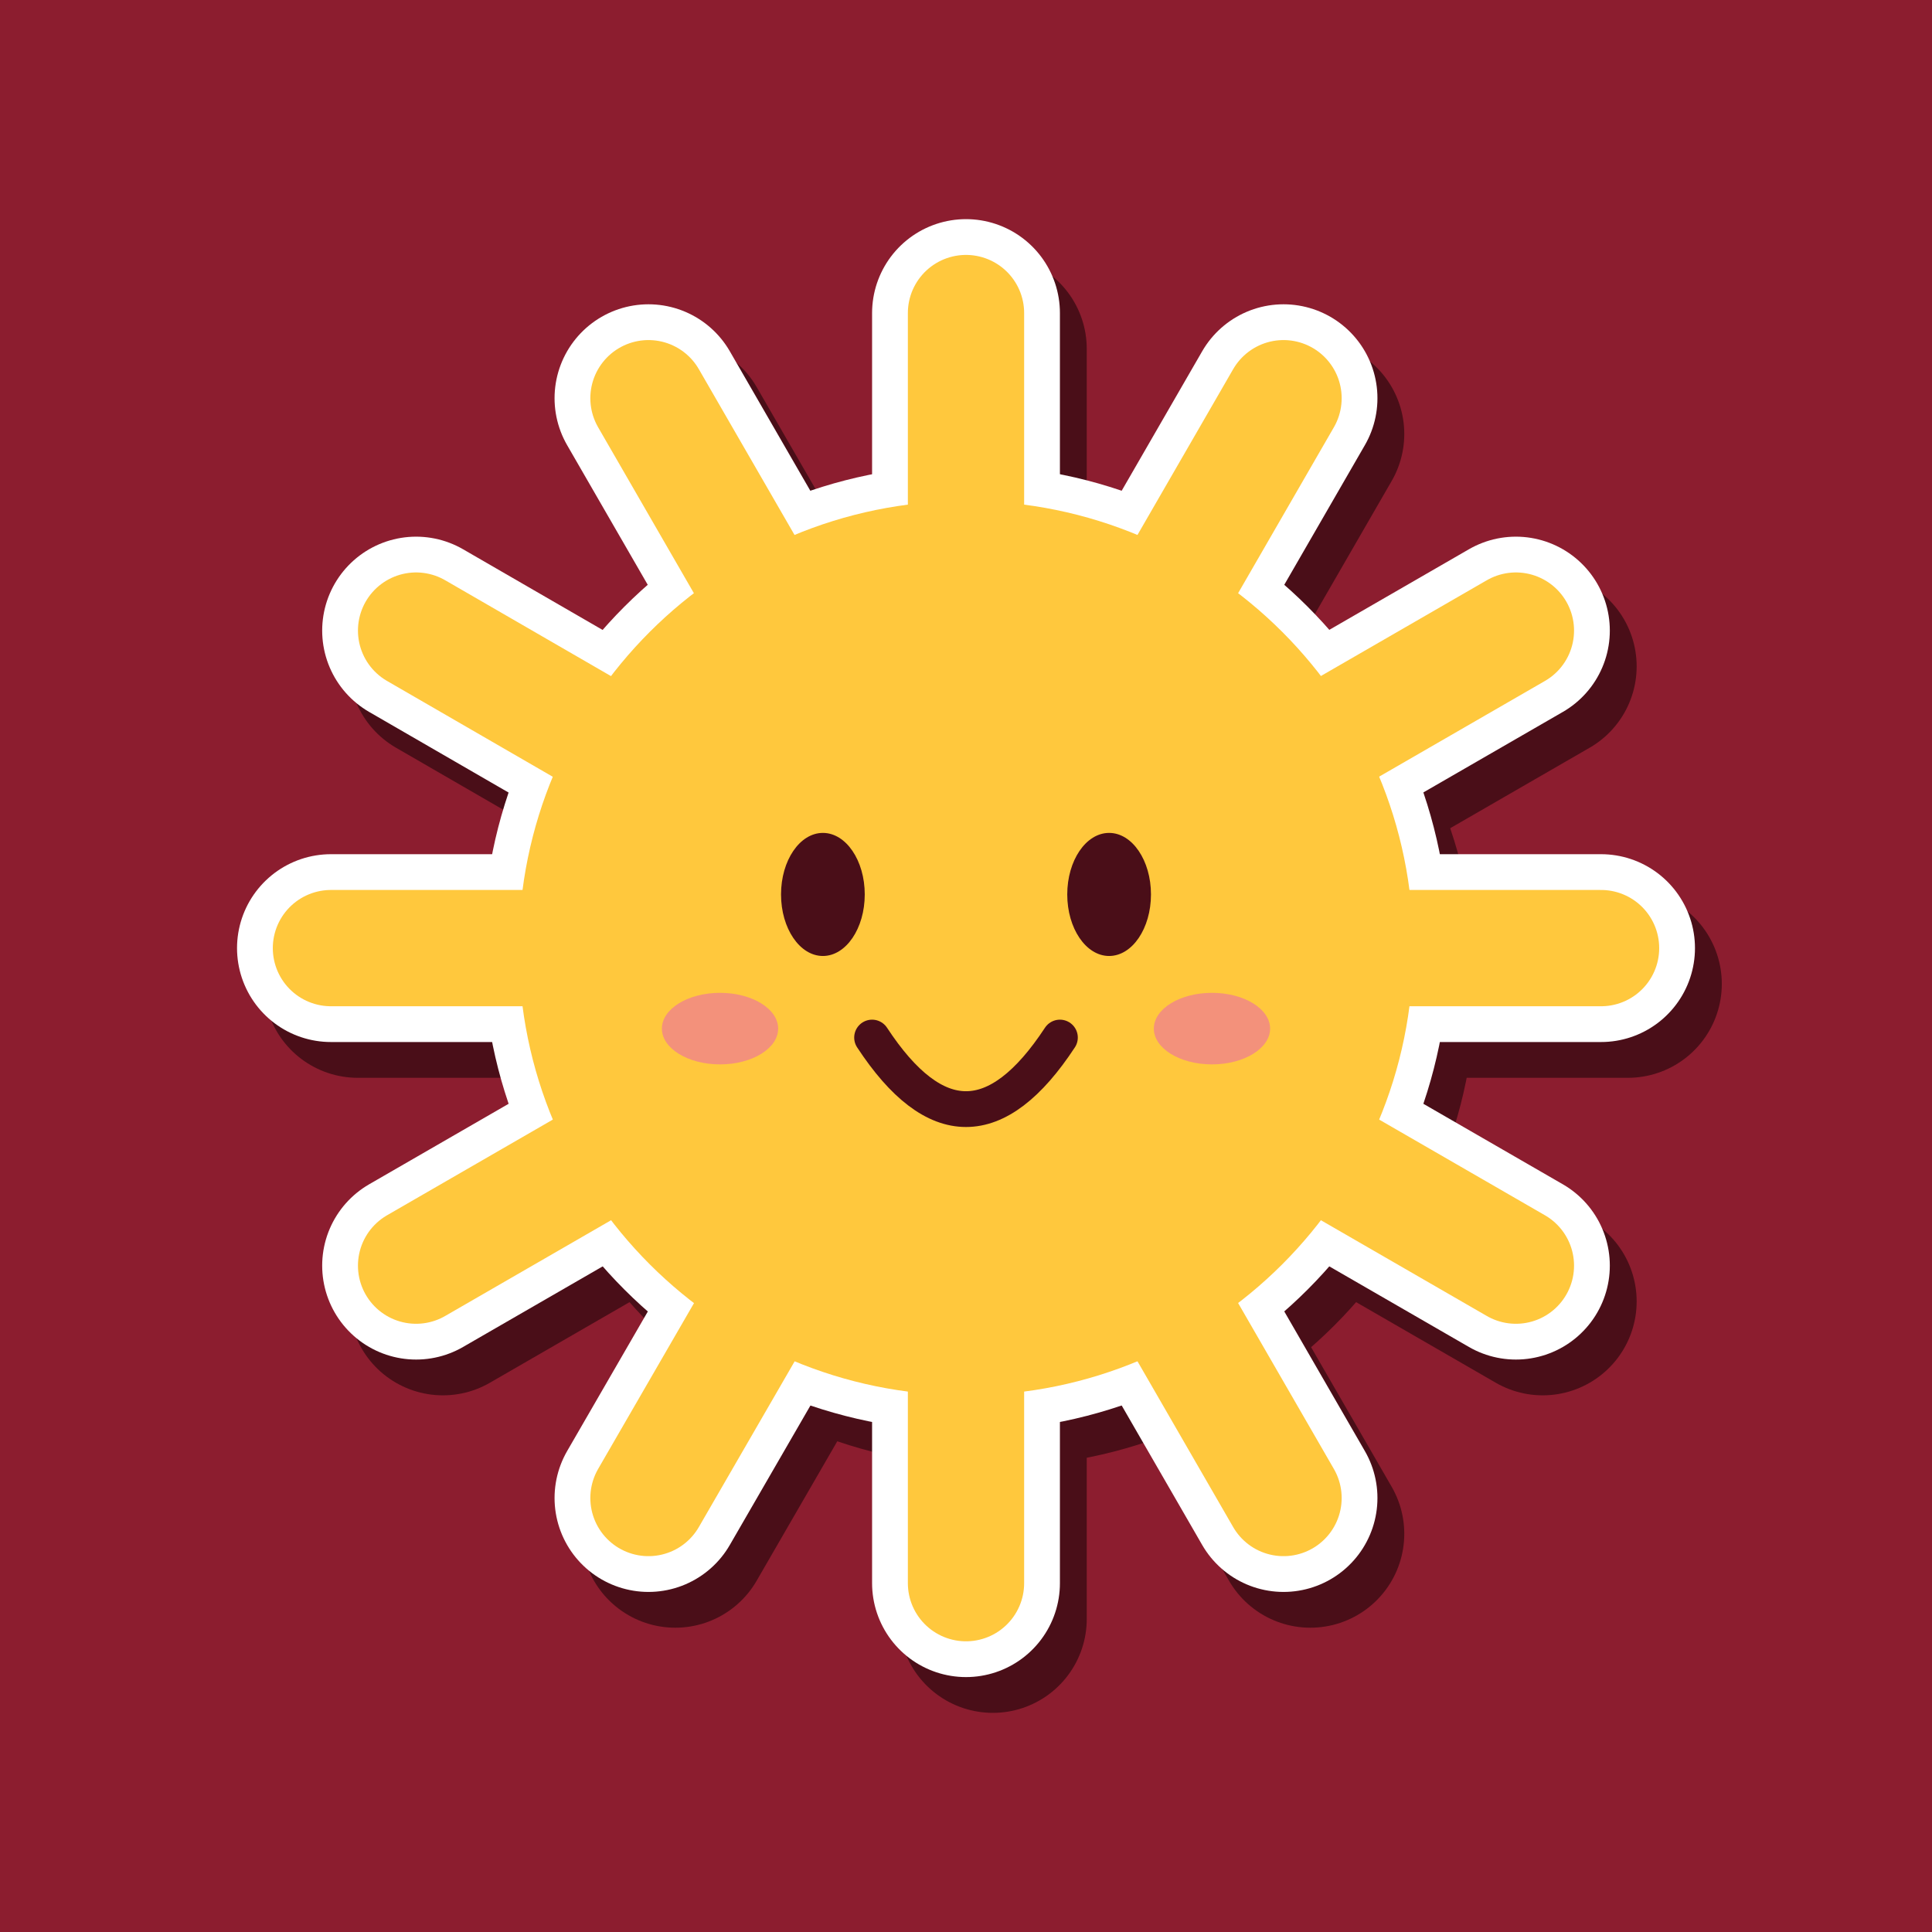
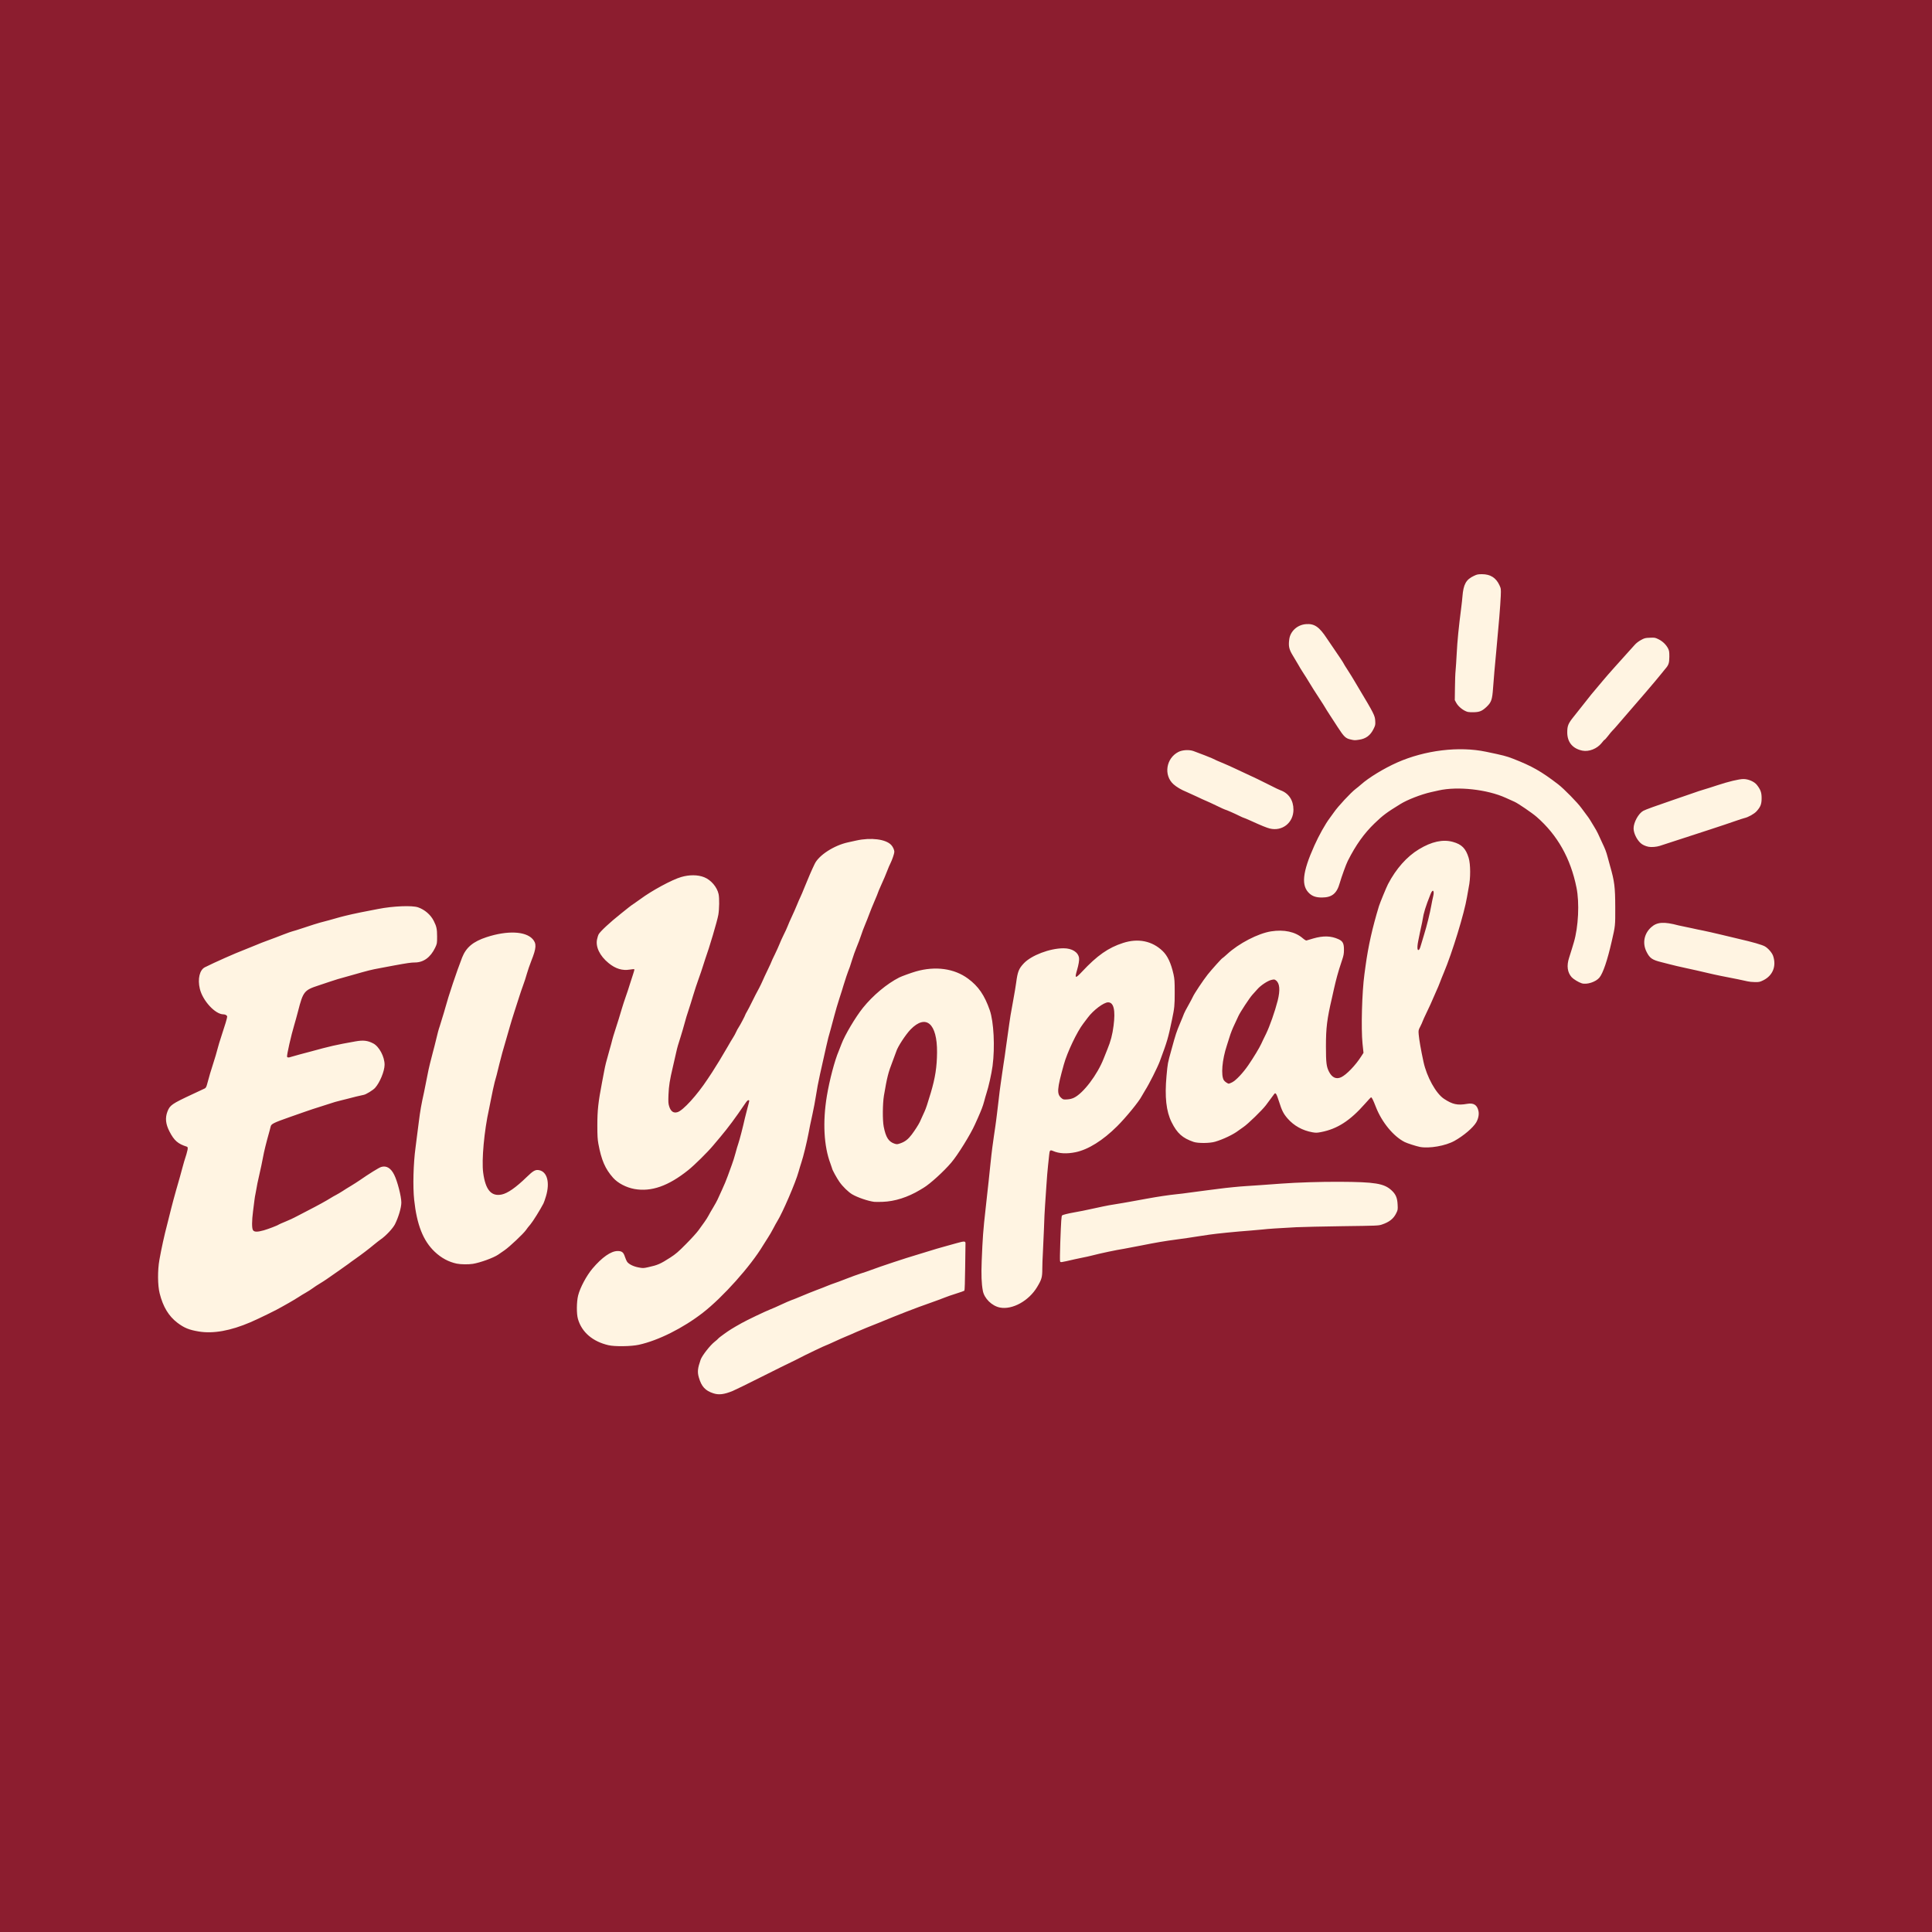
- <svg xmlns="http://www.w3.org/2000/svg" viewBox="0.0 0.0 1080.0 1080.0" width="1080" height="1080" role="img" aria-label="El Yopal · avatar">
+ <svg xmlns="http://www.w3.org/2000/svg" viewBox="0 0 1080 1080" width="1080" height="1080" role="img" aria-label="El Yopal · avatar">
  <rect width="1080" height="1080" fill="#8C1D2F" />
-   <g transform="translate(15.0 20.0)">
-     <line x1="777.5" y1="530.0" x2="895.0" y2="530.0" stroke="#4A0E18" stroke-width="105.0" stroke-linecap="round" />
-     <line x1="745.7" y1="648.8" x2="847.4" y2="707.5" stroke="#4A0E18" stroke-width="105.0" stroke-linecap="round" />
-     <line x1="658.8" y1="735.7" x2="717.5" y2="837.4" stroke="#4A0E18" stroke-width="105.0" stroke-linecap="round" />
-     <line x1="540.0" y1="767.5" x2="540.0" y2="885.0" stroke="#4A0E18" stroke-width="105.0" stroke-linecap="round" />
-     <line x1="421.3" y1="735.7" x2="362.5" y2="837.4" stroke="#4A0E18" stroke-width="105.0" stroke-linecap="round" />
-     <line x1="334.3" y1="648.8" x2="232.6" y2="707.5" stroke="#4A0E18" stroke-width="105.0" stroke-linecap="round" />
-     <line x1="302.5" y1="530.0" x2="185.0" y2="530.0" stroke="#4A0E18" stroke-width="105.0" stroke-linecap="round" />
-     <line x1="334.3" y1="411.3" x2="232.6" y2="352.5" stroke="#4A0E18" stroke-width="105.0" stroke-linecap="round" />
-     <line x1="421.2" y1="324.3" x2="362.5" y2="222.6" stroke="#4A0E18" stroke-width="105.0" stroke-linecap="round" />
-     <line x1="540.0" y1="292.5" x2="540.0" y2="175.0" stroke="#4A0E18" stroke-width="105.0" stroke-linecap="round" />
-     <line x1="658.8" y1="324.3" x2="717.5" y2="222.6" stroke="#4A0E18" stroke-width="105.0" stroke-linecap="round" />
-     <line x1="745.7" y1="411.2" x2="847.4" y2="352.5" stroke="#4A0E18" stroke-width="105.0" stroke-linecap="round" />
-     <circle cx="540.0" cy="530.0" r="270.0" fill="#4A0E18" />
-   </g>
-   <line x1="777.5" y1="530.0" x2="895.0" y2="530.0" stroke="#FFFFFF" stroke-width="105.0" stroke-linecap="round" />
-   <line x1="745.7" y1="648.8" x2="847.4" y2="707.5" stroke="#FFFFFF" stroke-width="105.0" stroke-linecap="round" />
-   <line x1="658.8" y1="735.7" x2="717.5" y2="837.4" stroke="#FFFFFF" stroke-width="105.0" stroke-linecap="round" />
-   <line x1="540.0" y1="767.5" x2="540.0" y2="885.0" stroke="#FFFFFF" stroke-width="105.0" stroke-linecap="round" />
-   <line x1="421.3" y1="735.7" x2="362.5" y2="837.4" stroke="#FFFFFF" stroke-width="105.0" stroke-linecap="round" />
-   <line x1="334.3" y1="648.8" x2="232.6" y2="707.5" stroke="#FFFFFF" stroke-width="105.0" stroke-linecap="round" />
-   <line x1="302.5" y1="530.0" x2="185.0" y2="530.0" stroke="#FFFFFF" stroke-width="105.0" stroke-linecap="round" />
-   <line x1="334.3" y1="411.3" x2="232.6" y2="352.5" stroke="#FFFFFF" stroke-width="105.0" stroke-linecap="round" />
-   <line x1="421.2" y1="324.3" x2="362.5" y2="222.6" stroke="#FFFFFF" stroke-width="105.0" stroke-linecap="round" />
-   <line x1="540.0" y1="292.5" x2="540.0" y2="175.0" stroke="#FFFFFF" stroke-width="105.0" stroke-linecap="round" />
-   <line x1="658.8" y1="324.3" x2="717.5" y2="222.6" stroke="#FFFFFF" stroke-width="105.0" stroke-linecap="round" />
-   <line x1="745.7" y1="411.2" x2="847.4" y2="352.5" stroke="#FFFFFF" stroke-width="105.0" stroke-linecap="round" />
-   <circle cx="540.0" cy="530.0" r="270.0" fill="#FFFFFF" />
-   <line x1="777.5" y1="530.0" x2="895.0" y2="530.0" stroke="#FFC83D" stroke-width="65.0" stroke-linecap="round" />
-   <line x1="745.7" y1="648.8" x2="847.4" y2="707.5" stroke="#FFC83D" stroke-width="65.0" stroke-linecap="round" />
-   <line x1="658.8" y1="735.7" x2="717.5" y2="837.4" stroke="#FFC83D" stroke-width="65.0" stroke-linecap="round" />
-   <line x1="540.0" y1="767.5" x2="540.0" y2="885.0" stroke="#FFC83D" stroke-width="65.0" stroke-linecap="round" />
-   <line x1="421.3" y1="735.7" x2="362.5" y2="837.4" stroke="#FFC83D" stroke-width="65.0" stroke-linecap="round" />
-   <line x1="334.3" y1="648.8" x2="232.6" y2="707.5" stroke="#FFC83D" stroke-width="65.0" stroke-linecap="round" />
-   <line x1="302.5" y1="530.0" x2="185.0" y2="530.0" stroke="#FFC83D" stroke-width="65.0" stroke-linecap="round" />
-   <line x1="334.3" y1="411.3" x2="232.6" y2="352.5" stroke="#FFC83D" stroke-width="65.0" stroke-linecap="round" />
-   <line x1="421.2" y1="324.3" x2="362.5" y2="222.6" stroke="#FFC83D" stroke-width="65.0" stroke-linecap="round" />
-   <line x1="540.0" y1="292.5" x2="540.0" y2="175.0" stroke="#FFC83D" stroke-width="65.0" stroke-linecap="round" />
-   <line x1="658.8" y1="324.3" x2="717.5" y2="222.6" stroke="#FFC83D" stroke-width="65.0" stroke-linecap="round" />
-   <line x1="745.7" y1="411.2" x2="847.4" y2="352.5" stroke="#FFC83D" stroke-width="65.0" stroke-linecap="round" />
-   <circle cx="540.0" cy="530.0" r="250.0" fill="#FFC83D" />
-   <ellipse cx="460.0" cy="500.0" rx="23.4" ry="34.4" fill="#4A0E18" />
-   <ellipse cx="620.0" cy="500.0" rx="23.4" ry="34.4" fill="#4A0E18" />
-   <ellipse cx="402.5" cy="575.0" rx="32.5" ry="20.0" fill="#F28B82" opacity=".9" />
-   <ellipse cx="677.5" cy="575.0" rx="32.5" ry="20.0" fill="#F28B82" opacity=".9" />
-   <path d="M487.5 580.0 q52.5 80.0 105.0 0" fill="none" stroke="#4A0E18" stroke-width="20.0" stroke-linecap="round" />
+   <path transform="translate(86.4 318.9) scale(0.3052)" fill-rule="evenodd" fill="#FFF4E2" d="M1023.5 1507.1C1008.6 1502.3 1001.7 1494.7 996.9 1478.0C994.0 1467.9 994.7 1461.4 1000.2 1445.5C1002.9 1438.0 1017.3 1419.5 1025.5 1413.0C1028.7 1410.5 1031.7 1407.8 1032.4 1406.9C1033.0 1406.0 1038.0 1402.1 1043.5 1398.2C1053.1 1391.3 1058.2 1388.1 1075.5 1378.4C1085.0 1373.0 1118.8 1356.9 1128.0 1353.3C1131.6 1352.0 1140.6 1348.0 1148.0 1344.5C1155.4 1341.0 1163.7 1337.5 1166.4 1336.5C1169.2 1335.6 1177.7 1332.2 1185.4 1328.9C1193.2 1325.6 1205.3 1320.7 1212.5 1318.0C1219.7 1315.3 1228.7 1311.9 1232.5 1310.2C1236.3 1308.6 1242.0 1306.5 1245.0 1305.5C1248.0 1304.6 1257.8 1300.9 1266.7 1297.4C1275.6 1293.9 1287.7 1289.5 1293.7 1287.6C1299.6 1285.8 1308.3 1282.8 1313.0 1281.0C1328.8 1275.0 1377.0 1259.0 1396.0 1253.5C1402.9 1251.5 1413.9 1248.1 1420.5 1246.0C1427.1 1243.9 1438.6 1240.5 1446.0 1238.5C1453.4 1236.5 1464.3 1233.5 1470.1 1231.8C1483.4 1228.1 1485.6 1228.2 1485.3 1233.0C1485.2 1234.9 1484.9 1254.9 1484.7 1277.3C1484.4 1301.4 1483.9 1318.5 1483.3 1319.1C1482.8 1319.6 1476.1 1322.0 1468.4 1324.4C1460.8 1326.7 1450.9 1330.2 1446.5 1332.0C1442.1 1333.8 1430.4 1338.1 1420.5 1341.6C1395.1 1350.4 1361.4 1363.5 1327.0 1377.8C1318.5 1381.3 1308.1 1385.5 1304.0 1387.0C1299.9 1388.6 1291.3 1392.2 1285.0 1395.0C1278.7 1397.9 1270.3 1401.5 1266.5 1403.0C1262.7 1404.5 1253.1 1408.8 1245.3 1412.4C1237.5 1416.0 1230.8 1419.0 1230.4 1419.0C1229.2 1419.0 1190.6 1437.4 1181.0 1442.6C1176.3 1445.1 1169.3 1448.5 1165.5 1450.3C1161.7 1452.0 1137.7 1463.9 1112.2 1476.7C1086.8 1489.5 1062.7 1501.3 1058.7 1502.9C1043.1 1509.2 1033.4 1510.4 1023.5 1507.1ZM831.4 1419.0C802.4 1412.3 782.4 1395.1 775.5 1371.0C772.7 1361.5 772.9 1339.6 775.8 1328.0C779.4 1313.6 791.0 1291.8 802.2 1278.5C819.6 1258.0 835.9 1246.6 848.0 1246.5C856.0 1246.5 858.9 1248.7 861.6 1257.3C862.8 1260.9 864.6 1265.0 865.6 1266.3C868.9 1270.7 876.9 1274.7 886.2 1276.5C894.6 1278.1 895.2 1278.1 904.2 1276.1C921.3 1272.4 926.6 1270.1 944.7 1258.4C954.6 1252.0 959.2 1248.1 973.5 1233.6C982.9 1224.2 993.1 1212.9 996.3 1208.5C999.4 1204.1 1004.3 1197.3 1007.1 1193.5C1009.9 1189.7 1013.3 1184.2 1014.7 1181.5C1016.1 1178.8 1019.9 1172.1 1023.2 1166.7C1026.4 1161.4 1030.0 1154.9 1031.2 1152.2C1032.3 1149.6 1036.1 1141.4 1039.5 1134.0C1043.0 1126.6 1047.7 1115.3 1049.9 1109.0C1052.1 1102.7 1055.5 1093.4 1057.4 1088.3C1059.3 1083.3 1062.3 1073.9 1064.0 1067.4C1065.7 1060.9 1068.1 1052.7 1069.4 1049.1C1071.5 1043.1 1077.7 1019.3 1081.3 1003.0C1082.1 999.4 1084.2 991.1 1086.0 984.5C1090.0 969.6 1089.8 970.7 1087.8 970.2C1086.6 970.0 1084.7 971.9 1081.5 976.7C1063.9 1002.7 1050.5 1020.7 1036.1 1037.8C1030.8 1044.1 1024.8 1051.2 1022.7 1053.7C1013.5 1064.8 988.8 1089.3 977.6 1098.2C941.2 1127.4 909.9 1138.4 879.0 1132.9C863.7 1130.1 848.7 1122.2 839.9 1112.4C825.3 1095.9 818.5 1080.2 812.9 1050.1C811.4 1041.7 811.0 1035.0 811.0 1016.6C811.0 988.9 812.6 974.1 819.6 937.6C821.0 930.5 822.7 921.3 823.5 917.1C825.6 905.8 827.3 899.4 832.8 880.0C835.6 870.4 838.1 860.9 838.5 859.0C838.9 857.1 841.2 849.6 843.5 842.5C848.6 826.8 852.0 815.8 855.9 802.5C857.5 797.0 860.7 787.3 862.9 781.0C865.2 774.7 868.6 764.3 870.5 758.0C872.4 751.7 875.2 743.0 876.7 738.8C878.2 734.6 879.1 730.8 878.7 730.4C878.4 730.0 874.7 730.3 870.6 731.0C856.9 733.3 844.3 729.5 831.6 719.1C815.3 705.8 807.3 689.0 810.6 675.1C811.4 671.7 812.5 667.9 813.2 666.7C816.0 661.3 834.1 644.5 854.0 628.7C858.7 624.9 865.0 619.9 868.0 617.5C871.0 615.0 875.8 611.6 878.6 609.8C881.3 608.0 886.5 604.3 890.1 601.7C910.2 586.7 947.6 566.4 964.5 561.5C979.4 557.1 995.0 557.2 1006.6 561.8C1019.2 566.8 1030.3 579.8 1033.1 592.8C1034.7 600.2 1034.4 620.3 1032.6 630.7C1030.6 642.1 1016.1 691.1 1008.5 712.0C1007.2 715.6 1005.2 721.9 1004.0 726.0C1002.8 730.1 999.4 740.0 996.5 748.0C993.6 756.0 989.1 769.5 986.6 778.0C984.1 786.5 980.2 798.9 978.0 805.5C975.7 812.1 972.5 822.7 970.9 829.0C969.2 835.3 966.1 846.1 963.9 853.0C961.8 859.9 959.3 867.5 958.6 870.0C957.8 872.5 956.2 879.0 955.0 884.5C953.8 890.0 951.3 901.0 949.4 909.0C943.5 934.0 942.0 943.8 941.3 960.1C940.8 973.4 941.0 976.5 942.5 981.3C945.5 990.9 950.5 994.4 957.9 992.1C968.0 989.1 993.6 961.0 1012.9 931.7C1014.8 928.8 1018.4 923.4 1021.0 919.5C1027.4 909.8 1041.1 887.3 1049.5 872.6C1053.3 865.9 1057.9 858.1 1059.7 855.4C1061.5 852.7 1063.9 848.2 1065.1 845.5C1066.3 842.7 1068.5 838.7 1070.0 836.5C1072.7 832.6 1082.0 814.8 1082.0 813.7C1082.0 813.4 1083.4 810.7 1085.1 807.8C1086.8 804.9 1090.9 797.1 1094.1 790.5C1100.3 778.0 1101.4 775.8 1107.4 764.7C1109.3 761.0 1112.2 755.2 1113.6 751.8C1115.0 748.4 1119.3 739.2 1123.1 731.4C1126.9 723.5 1130.0 716.8 1130.0 716.3C1130.0 715.9 1132.7 710.0 1136.1 703.2C1139.4 696.4 1143.2 688.0 1144.6 684.4C1145.9 680.9 1149.3 673.4 1152.1 667.7C1155.0 662.1 1158.3 654.8 1159.6 651.4C1160.8 648.1 1164.2 640.4 1167.0 634.4C1169.9 628.4 1174.1 618.7 1176.5 612.9C1178.8 607.1 1181.7 600.6 1182.8 598.4C1183.9 596.3 1187.5 587.8 1190.8 579.5C1197.0 564.0 1203.9 548.1 1209.1 537.4C1216.7 521.5 1244.6 503.5 1270.0 498.0C1271.9 497.5 1278.8 496.0 1285.4 494.6C1312.2 488.7 1339.2 492.1 1349.2 502.7C1352.3 505.9 1355.0 511.8 1355.0 515.3C1355.0 518.4 1351.0 530.1 1347.8 536.5C1346.4 539.2 1344.0 544.6 1342.6 548.5C1338.4 559.2 1336.6 563.5 1330.6 576.8C1327.5 583.6 1325.0 589.6 1325.0 590.1C1325.0 590.6 1322.1 597.7 1318.6 605.8C1315.1 613.9 1310.8 624.5 1309.0 629.5C1307.2 634.5 1303.8 643.0 1301.5 648.5C1299.1 654.0 1295.8 663.0 1294.0 668.5C1292.2 674.0 1288.6 683.7 1285.9 690.0C1283.3 696.3 1279.7 706.2 1278.0 712.0C1276.2 717.8 1274.2 724.1 1273.5 726.0C1269.5 736.1 1264.0 752.4 1262.0 759.5C1260.8 763.9 1257.3 774.9 1254.3 784.0C1251.3 793.1 1247.1 807.5 1244.9 816.0C1242.7 824.5 1239.9 835.1 1238.6 839.5C1234.7 852.9 1233.1 858.9 1230.1 872.5C1227.3 884.8 1225.8 891.3 1218.8 923.0C1215.4 938.7 1213.4 948.9 1211.5 961.5C1209.7 973.0 1207.6 984.0 1205.0 996.0C1200.9 1014.7 1199.9 1019.7 1197.9 1030.5C1194.7 1047.3 1188.3 1073.7 1185.0 1083.4C1183.4 1088.3 1180.9 1096.4 1179.5 1101.5C1174.4 1120.5 1150.1 1176.8 1140.6 1191.9C1139.3 1193.9 1136.0 1199.9 1133.2 1205.3C1130.4 1210.7 1126.0 1218.3 1123.3 1222.3C1120.7 1226.2 1116.7 1232.5 1114.5 1236.2C1091.8 1274.1 1041.0 1331.0 1004.3 1359.5C968.0 1387.7 922.6 1410.4 887.0 1418.2C873.1 1421.3 842.8 1421.7 831.4 1419.0ZM81.0 1393.9C63.0 1390.9 54.3 1387.3 41.7 1377.8C25.9 1365.7 15.6 1348.8 9.4 1324.3C5.6 1309.7 5.4 1281.6 8.9 1262.5C12.7 1241.3 17.8 1218.0 23.2 1197.5C25.3 1189.2 28.7 1176.0 30.6 1168.0C32.6 1160.0 36.6 1145.2 39.5 1135.0C45.7 1113.6 47.9 1105.8 51.0 1094.0C52.2 1089.3 53.6 1084.2 54.2 1082.5C61.2 1061.0 62.1 1056.3 59.2 1055.4C42.7 1050.2 35.9 1044.2 27.3 1027.5C20.3 1013.9 19.2 1002.9 23.5 991.3C28.1 979.3 31.4 977.0 70.0 959.0C80.7 954.0 90.6 949.4 92.0 948.7C93.7 947.8 94.8 946.0 95.8 942.5C99.9 927.0 103.5 914.9 107.9 901.5C110.6 893.2 113.8 882.5 115.0 877.5C116.2 872.5 119.8 860.6 123.0 851.0C128.8 833.8 133.0 819.7 133.0 817.3C133.0 815.0 129.8 813.0 126.1 813.0C111.1 813.0 88.1 788.0 82.9 766.1C78.6 748.2 82.6 731.6 92.1 726.8C110.0 717.8 149.0 700.5 164.0 694.9C169.8 692.7 179.2 688.9 185.0 686.4C190.8 683.9 201.1 679.8 208.0 677.4C214.9 674.9 227.4 670.2 235.7 666.9C244.1 663.7 251.6 661.0 252.3 661.0C253.1 661.0 263.1 657.8 274.6 654.0C286.1 650.1 298.9 646.1 303.0 645.0C312.3 642.7 325.1 639.1 339.5 635.0C350.0 632.0 371.7 627.2 394.0 623.0C399.8 621.9 406.8 620.6 409.5 620.0C436.8 614.6 471.8 613.2 482.7 617.0C495.0 621.3 505.8 630.7 511.4 641.9C516.5 652.0 517.5 656.8 517.5 670.5C517.5 683.3 517.4 683.6 513.9 691.0C505.4 708.7 492.6 718.0 476.6 718.0C470.0 718.0 462.6 719.1 438.0 723.6C427.8 725.5 415.9 727.7 411.5 728.6C398.1 731.0 390.5 732.9 365.0 740.2C351.5 744.0 338.2 747.8 335.5 748.5C332.8 749.3 326.4 751.3 321.5 753.0C316.6 754.7 306.9 757.9 300.0 760.2C274.2 768.6 272.0 771.4 262.9 807.0C260.7 815.5 257.6 826.8 256.0 832.0C250.2 851.2 241.8 888.3 242.7 890.8C243.3 892.2 245.9 892.4 249.3 891.1C250.7 890.6 258.0 888.5 265.6 886.5C273.3 884.5 281.8 882.2 284.5 881.5C322.5 871.1 331.5 869.0 368.1 862.5C382.3 860.0 390.3 860.9 400.6 866.3C411.4 871.9 421.5 890.9 421.3 905.5C421.2 917.2 412.5 938.3 403.7 947.9C400.0 951.9 387.3 959.7 383.3 960.4C378.4 961.3 359.8 965.8 354.0 967.5C351.5 968.2 346.1 969.6 342.0 970.5C337.9 971.5 332.7 972.8 330.5 973.5C328.3 974.2 317.7 977.6 307.0 981.0C296.3 984.3 282.3 988.9 276.0 991.2C269.7 993.4 257.1 997.8 248.0 1001.0C218.1 1011.5 213.8 1013.7 212.7 1018.3C212.5 1019.5 211.5 1023.2 210.6 1026.5C204.3 1048.8 200.5 1064.3 198.5 1075.5C197.7 1079.9 196.4 1086.4 195.6 1090.0C193.8 1097.9 190.5 1113.0 188.4 1122.5C187.6 1126.3 186.5 1132.2 186.0 1135.6C185.5 1139.0 184.8 1142.3 184.6 1143.1C184.3 1143.9 183.6 1148.3 183.0 1153.0C182.4 1157.7 181.2 1166.9 180.4 1173.5C178.1 1191.1 178.0 1204.9 180.3 1208.3C182.6 1211.8 188.2 1211.9 200.0 1208.6C208.1 1206.3 225.4 1199.7 227.5 1198.0C228.1 1197.5 233.7 1195.1 240.0 1192.5C246.3 1190.0 255.3 1185.8 260.0 1183.2C264.7 1180.7 274.4 1175.6 281.5 1172.0C298.0 1163.6 315.2 1154.1 322.1 1149.7C325.1 1147.8 329.8 1145.1 332.6 1143.7C335.3 1142.3 340.5 1139.2 344.1 1136.9C347.6 1134.5 354.6 1130.2 359.5 1127.3C364.4 1124.3 371.4 1119.9 375.0 1117.4C393.3 1104.7 410.9 1093.8 415.2 1092.5C424.7 1089.7 432.8 1094.5 438.9 1106.8C444.8 1118.5 452.0 1146.5 452.0 1157.7C452.0 1166.9 446.9 1184.3 440.3 1197.5C436.4 1205.1 423.8 1218.6 414.5 1225.0C411.8 1226.9 406.4 1231.1 402.5 1234.3C393.1 1242.2 378.8 1253.1 367.5 1261.0C362.4 1264.6 356.9 1268.5 355.4 1269.8C353.8 1271.1 346.2 1276.5 338.5 1281.8C330.8 1287.2 321.1 1293.9 317.0 1296.8C312.9 1299.7 306.4 1303.9 302.5 1306.2C298.6 1308.5 292.8 1312.3 289.6 1314.7C286.3 1317.1 280.7 1320.7 277.1 1322.7C273.5 1324.7 267.4 1328.4 263.5 1331.0C259.6 1333.5 251.8 1338.2 246.0 1341.5C240.2 1344.7 234.4 1348.0 233.0 1348.8C225.6 1353.4 191.1 1370.3 175.5 1377.0C139.1 1392.6 107.5 1398.3 81.0 1393.9ZM1548.3 1350.0C1533.7 1347.1 1519.7 1333.4 1517.1 1319.4C1514.6 1306.1 1514.0 1290.2 1515.0 1264.6C1516.7 1222.4 1517.7 1208.1 1522.1 1169.5C1523.1 1160.2 1524.5 1148.2 1525.0 1143.0C1525.6 1137.8 1526.7 1127.7 1527.5 1120.5C1528.3 1113.3 1529.9 1098.3 1531.0 1087.0C1532.2 1075.7 1533.7 1062.0 1534.5 1056.5C1535.3 1051.0 1536.7 1041.3 1537.5 1035.0C1538.4 1028.7 1539.5 1021.0 1540.0 1018.0C1540.5 1015.0 1541.1 1010.0 1541.5 1007.0C1541.8 1004.0 1542.5 998.6 1543.0 995.0C1543.5 991.4 1544.9 980.2 1546.0 970.0C1547.1 959.8 1548.7 947.2 1549.5 942.0C1550.3 936.8 1551.6 927.3 1552.5 921.0C1553.3 914.7 1554.5 907.0 1555.0 903.9C1555.6 900.9 1556.5 895.0 1557.0 890.9C1557.6 886.8 1558.6 879.0 1559.4 873.5C1561.8 856.7 1564.0 841.0 1565.6 829.5C1566.9 819.6 1567.9 813.7 1572.6 788.0C1575.5 772.0 1577.1 762.5 1578.1 755.1C1580.8 734.7 1583.0 729.3 1592.1 719.6C1605.9 704.9 1639.8 692.0 1664.9 692.0C1680.4 692.0 1691.7 699.0 1693.3 709.7C1693.9 713.6 1692.5 722.2 1689.6 732.0C1685.0 747.6 1686.4 748.0 1698.8 734.8C1726.5 705.2 1746.9 690.9 1774.0 682.2C1801.5 673.3 1827.1 678.5 1846.3 696.9C1855.4 705.6 1861.7 719.1 1866.3 739.5C1868.2 748.3 1868.5 752.3 1868.5 773.0C1868.5 796.7 1868.1 801.1 1863.5 823.0C1856.4 857.1 1855.0 861.8 1841.2 899.0C1837.0 910.2 1821.5 941.1 1814.4 952.1C1812.1 955.8 1809.2 960.7 1808.0 963.0C1803.1 972.7 1779.0 1002.1 1763.0 1018.0C1737.0 1043.9 1710.1 1060.7 1687.0 1065.5C1670.7 1068.8 1656.8 1068.1 1645.8 1063.3C1640.3 1060.9 1639.4 1061.8 1638.6 1070.2C1638.3 1074.2 1637.3 1083.1 1636.5 1090.0C1635.7 1096.9 1634.3 1113.3 1633.5 1126.5C1632.6 1139.7 1631.5 1156.3 1631.0 1163.5C1630.4 1170.7 1629.5 1190.0 1629.0 1206.5C1628.4 1223.0 1627.5 1243.0 1627.0 1251.0C1626.5 1259.0 1626.0 1271.5 1626.0 1278.8C1626.0 1294.5 1624.9 1298.5 1616.6 1312.3C1601.4 1337.8 1571.1 1354.5 1548.3 1350.0ZM553.5 1269.6C538.7 1266.5 525.1 1259.2 513.1 1247.8C492.0 1227.8 480.4 1198.6 475.5 1152.7C472.9 1128.8 474.0 1085.9 478.0 1057.0C478.5 1052.9 479.6 1044.3 480.4 1038.0C481.2 1031.7 482.8 1019.1 484.0 1010.0C486.6 989.1 488.7 977.6 493.6 955.5C494.3 952.2 495.6 945.7 496.5 941.0C497.4 936.3 498.5 930.9 498.9 929.0C499.4 927.1 500.1 923.5 500.5 921.0C501.3 915.8 507.1 891.7 510.0 881.5C511.1 877.6 513.9 866.9 516.1 857.5C518.4 848.1 520.4 840.1 520.7 839.7C521.0 839.2 521.8 836.7 522.5 834.2C523.2 831.6 525.2 825.0 527.0 819.5C528.8 814.0 531.3 805.5 532.6 800.7C538.2 779.7 553.4 734.4 563.3 709.0C570.6 690.4 583.4 679.7 608.1 671.6C646.0 659.2 679.4 660.6 692.5 675.1C699.9 683.3 699.4 691.5 690.3 714.4C687.2 722.1 683.5 733.1 681.9 738.7C680.4 744.4 677.3 753.8 675.1 759.7C672.9 765.7 669.7 775.0 668.0 780.5C666.2 786.0 662.4 798.1 659.3 807.5C656.3 816.9 652.5 829.0 651.0 834.5C649.4 840.0 646.8 849.2 645.1 855.0C639.2 874.7 633.9 893.8 631.5 904.1C630.2 909.8 628.0 918.8 626.6 924.0C625.1 929.2 623.5 935.1 623.0 937.0C621.5 942.8 618.2 957.8 616.0 969.5C614.9 975.5 613.3 983.4 612.5 987.0C603.8 1025.9 598.8 1080.2 601.9 1103.0C606.1 1134.5 616.6 1146.9 635.8 1143.0C646.8 1140.7 661.7 1130.3 681.6 1111.0C693.5 1099.4 697.6 1097.1 704.3 1098.4C719.1 1101.2 724.4 1120.9 717.0 1145.9C715.3 1151.6 713.2 1157.7 712.3 1159.4C706.6 1170.5 692.9 1192.5 688.6 1197.5C685.7 1200.8 681.9 1205.6 680.2 1208.2C675.8 1214.6 650.2 1238.8 641.0 1245.1C636.9 1248.0 631.6 1251.6 629.4 1253.1C620.8 1259.0 596.5 1267.8 583.0 1270.0C574.5 1271.3 561.0 1271.1 553.5 1269.6ZM1658.5 1265.0C1658.1 1263.8 1658.3 1248.8 1658.9 1231.7C1660.4 1190.2 1661.0 1182.3 1662.3 1181.2C1663.7 1180.1 1673.9 1177.6 1682.5 1176.1C1694.3 1174.1 1703.8 1172.1 1725.0 1167.5C1743.6 1163.4 1751.1 1162.0 1773.5 1158.5C1775.7 1158.1 1781.1 1157.2 1785.5 1156.4C1801.5 1153.5 1810.6 1151.9 1818.0 1150.5C1837.6 1146.9 1857.8 1143.9 1871.5 1142.5C1877.8 1141.9 1884.4 1141.1 1902.5 1138.6C1908.5 1137.7 1919.1 1136.4 1926.0 1135.5C1932.9 1134.7 1943.5 1133.3 1949.5 1132.5C1963.5 1130.6 1987.8 1128.2 2000.0 1127.5C2009.3 1127.0 2036.9 1125.0 2064.0 1123.0C2092.8 1120.9 2136.0 1119.5 2170.8 1119.7C2235.2 1120.0 2251.9 1122.7 2265.5 1135.2C2273.3 1142.3 2276.2 1148.9 2276.8 1161.3C2277.3 1170.7 2277.2 1171.3 2274.1 1177.5C2269.2 1187.5 2261.3 1193.6 2247.7 1198.1C2241.8 1200.1 2238.2 1200.2 2176.0 1201.0C2140.0 1201.5 2101.7 1202.4 2091.0 1202.9C2059.0 1204.6 2039.0 1205.9 2030.0 1207.0C2025.3 1207.5 2015.2 1208.4 2007.5 1209.0C1980.2 1211.0 1944.9 1214.6 1932.0 1216.5C1926.8 1217.3 1917.8 1218.6 1912.0 1219.5C1906.2 1220.4 1897.5 1221.7 1892.5 1222.5C1887.5 1223.3 1877.9 1224.6 1871.0 1225.5C1850.5 1228.2 1835.0 1230.8 1806.5 1236.5C1791.7 1239.4 1777.5 1242.1 1775.0 1242.5C1763.3 1244.2 1732.3 1250.7 1716.3 1254.9C1712.0 1256.0 1704.9 1257.6 1700.5 1258.4C1696.1 1259.3 1689.5 1260.6 1685.8 1261.5C1657.9 1267.9 1659.4 1267.7 1658.5 1265.0ZM1318.0 1156.4C1306.8 1155.0 1287.3 1148.3 1277.7 1142.6C1270.8 1138.5 1260.4 1128.4 1254.6 1120.1C1249.6 1113.1 1241.0 1097.3 1241.0 1095.3C1241.0 1094.9 1239.6 1090.9 1238.0 1086.5C1225.9 1054.7 1223.5 1010.0 1231.4 962.5C1236.2 933.6 1245.8 897.1 1253.1 880.3C1254.3 877.6 1256.5 871.9 1258.1 867.5C1264.1 851.3 1283.7 818.2 1297.5 801.0C1315.8 778.3 1341.1 757.1 1363.9 745.5C1368.7 743.1 1385.9 736.9 1394.5 734.4C1430.3 724.2 1464.7 728.9 1490.0 747.6C1508.9 761.5 1520.2 777.9 1529.8 805.5C1537.1 826.6 1539.5 872.8 1534.9 907.5C1533.0 921.8 1527.6 946.0 1523.6 958.0C1522.8 960.5 1520.9 966.9 1519.5 972.4C1517.1 981.3 1514.6 987.8 1508.1 1002.5C1506.8 1005.2 1504.4 1010.6 1502.7 1014.5C1494.7 1032.6 1471.2 1070.6 1459.3 1084.5C1445.7 1100.6 1420.7 1123.3 1408.8 1130.5C1406.1 1132.2 1403.1 1134.0 1402.2 1134.5C1379.6 1148.1 1355.5 1155.7 1333.6 1156.4C1326.9 1156.7 1319.9 1156.6 1318.0 1156.4ZM2317.5 1055.8C2310.9 1054.5 2294.4 1049.2 2289.8 1046.9C2269.3 1036.6 2248.0 1010.8 2237.1 983.0C2231.7 969.2 2229.6 965.0 2228.1 965.0C2227.7 965.0 2222.7 970.3 2217.0 976.8C2189.7 1007.8 2166.3 1022.9 2136.7 1028.6C2129.1 1030.1 2126.9 1030.1 2120.7 1029.0C2102.6 1025.8 2086.8 1017.0 2075.3 1003.8C2067.7 995.0 2064.8 989.4 2059.6 972.8C2054.8 957.7 2053.2 955.4 2050.5 959.3C2048.8 961.8 2043.3 969.2 2035.5 979.5C2028.9 988.3 2002.6 1013.9 1994.5 1019.3C1991.2 1021.5 1986.9 1024.6 1984.9 1026.1C1976.2 1032.9 1957.2 1042.0 1942.5 1046.3C1932.8 1049.2 1911.1 1049.4 1903.0 1046.6C1882.7 1039.6 1872.9 1030.8 1862.8 1010.5C1852.9 990.6 1850.0 964.1 1853.5 925.8C1855.8 901.5 1855.3 903.9 1862.6 877.5C1870.2 849.6 1871.9 844.6 1878.2 829.7C1881.5 821.9 1884.8 813.9 1885.5 811.8C1886.2 809.8 1889.7 803.1 1893.3 796.8C1896.8 790.6 1900.6 783.5 1901.7 781.0C1904.2 775.2 1920.4 750.9 1928.9 740.1C1936.3 730.8 1955.0 710.0 1956.0 710.0C1956.4 710.0 1960.2 706.7 1964.6 702.7C1985.8 683.1 2021.1 664.8 2045.0 661.0C2068.8 657.3 2089.2 661.7 2102.9 673.5C2106.0 676.2 2109.0 678.0 2109.9 677.7C2110.8 677.4 2116.2 675.8 2122.0 674.1C2140.7 668.7 2154.7 669.1 2168.6 675.4C2176.4 679.0 2178.5 683.1 2178.5 694.5C2178.5 702.0 2177.9 705.2 2175.1 713.5C2169.7 729.9 2169.3 731.1 2166.1 742.5C2164.4 748.5 2161.9 758.9 2160.4 765.5C2159.0 772.1 2157.2 780.0 2156.5 783.0C2147.5 821.5 2145.5 837.7 2145.5 871.5C2145.5 901.8 2146.4 909.0 2151.3 918.4C2156.8 928.9 2164.4 932.3 2173.3 928.2C2182.9 923.8 2199.6 906.5 2210.1 890.0L2214.3 883.5L2212.5 866.5C2209.7 838.4 2211.5 772.2 2216.0 739.5C2216.6 735.1 2217.5 728.1 2218.1 724.0C2223.1 687.6 2230.6 654.2 2242.7 614.5C2244.5 608.7 2256.2 580.3 2259.2 574.5C2274.0 546.2 2293.7 524.0 2315.9 510.6C2339.2 496.5 2359.7 492.1 2377.9 497.1C2394.2 501.6 2401.6 509.0 2406.9 526.3C2410.5 538.1 2410.6 563.9 2407.0 580.5C2406.5 582.7 2405.2 590.6 2403.9 598.0C2399.1 627.5 2376.7 700.5 2361.5 736.5C2359.0 742.5 2355.7 750.6 2354.3 754.5C2352.9 758.4 2350.0 765.3 2347.8 770.0C2345.6 774.7 2342.6 781.6 2341.0 785.5C2339.5 789.4 2334.8 799.5 2330.7 808.0C2326.6 816.5 2322.9 824.6 2322.5 826.0C2322.1 827.4 2320.2 831.6 2318.3 835.3C2314.9 841.8 2314.8 842.3 2315.4 849.8C2316.3 859.9 2319.3 877.3 2324.2 900.0C2330.1 927.4 2346.9 957.8 2361.6 967.6C2377.3 978.0 2386.4 980.0 2404.2 976.9C2416.1 974.8 2422.6 979.0 2424.9 990.2C2426.2 996.5 2424.6 1004.3 2420.7 1011.0C2414.9 1020.7 2397.7 1035.4 2381.0 1044.7C2364.6 1053.9 2334.7 1059.1 2317.5 1055.8ZM1366.4 1049.1C1374.6 1046.2 1380.4 1041.7 1386.8 1033.2C1392.6 1025.5 1399.5 1014.7 1401.7 1010.0C1402.3 1008.6 1404.0 1005.0 1405.3 1002.0C1406.7 999.0 1409.0 993.9 1410.4 990.8C1412.9 985.3 1415.6 977.3 1421.8 956.5C1429.9 929.2 1433.0 909.3 1433.2 882.5C1433.6 829.7 1413.0 811.8 1384.8 840.6C1375.6 850.1 1360.9 872.7 1358.5 881.0C1358.1 882.4 1355.1 890.4 1351.9 898.8C1343.8 919.6 1341.7 927.9 1335.9 962.0C1333.5 976.7 1333.2 1006.8 1335.5 1018.6C1339.4 1038.5 1344.6 1046.6 1356.0 1050.1C1359.8 1051.2 1360.6 1051.1 1366.4 1049.1ZM1684.1 965.7C1701.1 957.5 1726.9 923.5 1738.4 894.0C1740.5 888.8 1743.5 881.1 1745.2 877.0C1751.3 862.2 1754.4 850.3 1756.5 834.0C1760.2 805.3 1756.9 791.0 1746.5 791.0C1738.6 791.0 1719.5 805.3 1709.3 819.0C1706.6 822.6 1702.9 827.5 1701.0 830.0C1689.5 844.9 1671.5 882.8 1665.4 905.0C1652.8 950.2 1652.2 959.0 1661.2 966.5C1664.1 969.0 1664.9 969.2 1671.4 968.8C1676.4 968.5 1680.1 967.6 1684.1 965.7ZM1973.7 937.5C1980.7 934.0 1993.7 920.2 2003.4 906.0C2012.9 892.2 2024.1 873.6 2027.2 866.6C2028.5 863.8 2032.3 855.6 2035.9 848.5C2042.5 834.9 2052.1 807.7 2057.1 788.0C2062.0 768.4 2060.9 755.9 2053.8 750.7C2051.3 748.8 2050.6 748.8 2045.7 749.9C2038.9 751.4 2025.9 760.0 2019.9 767.0C2017.5 769.8 2013.4 774.3 2010.9 777.0C2005.8 782.5 1988.0 809.6 1985.1 816.3C1984.1 818.6 1980.8 825.7 1977.8 832.0C1974.7 838.3 1970.8 848.2 1969.1 854.0C1967.3 859.8 1965.0 867.0 1964.0 870.1C1955.3 896.2 1952.9 925.0 1958.6 933.8C1960.1 936.2 1965.7 940.0 1967.6 940.0C1968.1 940.0 1970.9 938.9 1973.7 937.5ZM2613.9 756.1C2608.2 754.3 2598.8 748.5 2595.6 745.0C2587.7 736.2 2586.1 723.9 2590.9 709.3C2592.5 704.4 2594.8 697.1 2596.0 693.0C2597.2 688.9 2598.8 683.5 2599.6 681.0C2607.9 653.0 2610.1 608.7 2604.4 580.8C2593.6 527.2 2569.5 484.5 2531.3 451.2C2523.0 444.0 2497.6 426.7 2491.0 423.7C2488.5 422.6 2481.2 419.3 2474.8 416.4C2440.9 401.0 2386.7 395.0 2351.9 402.9C2349.5 403.5 2343.2 404.9 2338.0 406.0C2319.9 410.1 2294.8 419.8 2281.9 427.8C2256.7 443.3 2250.2 448.1 2234.8 462.9C2215.3 481.7 2200.3 502.7 2185.5 532.0C2182.4 538.0 2174.0 561.4 2170.8 572.5C2165.4 591.8 2156.4 599.0 2138.0 599.0C2127.9 599.0 2121.4 596.9 2115.7 592.0C2099.7 577.9 2102.1 553.3 2124.3 503.9C2132.5 485.5 2144.4 464.2 2152.5 453.5C2155.3 449.6 2158.8 444.9 2160.1 443.0C2167.2 432.5 2191.2 406.7 2200.1 400.0C2202.7 398.1 2207.0 394.5 2209.6 392.2C2223.9 379.4 2251.6 362.6 2276.0 351.7C2326.9 329.2 2389.1 321.6 2438.7 332.0C2470.4 338.6 2475.9 340.0 2488.0 344.7C2522.9 358.3 2539.6 367.7 2571.0 391.8C2581.5 399.9 2606.5 425.4 2613.5 435.2C2616.8 439.8 2621.0 445.5 2623.0 448.0C2625.0 450.5 2628.0 454.8 2629.6 457.5C2631.1 460.2 2634.4 465.5 2636.7 469.2C2639.1 472.9 2642.3 478.8 2643.9 482.2C2645.4 485.7 2648.5 492.3 2650.7 497.0C2657.2 510.6 2658.8 514.9 2661.5 525.0C2662.9 530.2 2664.9 537.6 2666.0 541.5C2674.0 569.4 2675.3 579.7 2675.4 616.5C2675.5 651.2 2675.6 650.4 2668.9 679.5C2660.9 714.5 2653.1 737.4 2646.4 745.7C2639.8 753.7 2623.1 759.1 2613.9 756.1ZM2917.5 752.5C2912.4 751.2 2891.9 747.0 2869.0 742.6C2862.1 741.2 2850.9 738.8 2844.0 737.1C2831.1 734.0 2817.6 731.0 2805.5 728.4C2793.9 725.9 2780.8 722.9 2775.5 721.4C2772.8 720.7 2765.9 718.9 2760.2 717.5C2743.1 713.3 2738.6 710.2 2732.7 698.4C2724.8 682.7 2728.2 665.2 2741.2 653.5C2751.9 643.8 2764.4 642.9 2791.3 650.1C2793.5 650.7 2797.5 651.5 2800.3 652.0C2803.2 652.5 2810.2 654.0 2816.0 655.3C2821.8 656.7 2830.8 658.5 2836.0 659.5C2841.2 660.5 2856.5 664.0 2870.0 667.2C2883.5 670.4 2897.2 673.7 2900.5 674.5C2927.6 680.7 2944.4 685.6 2949.6 688.6C2955.4 691.9 2962.5 700.1 2964.5 705.8C2970.9 724.4 2964.1 741.8 2946.8 750.5C2940.3 753.7 2939.1 754.0 2931.1 753.9C2926.4 753.9 2920.2 753.2 2917.5 752.5ZM2316.8 693.7C2317.4 693.0 2318.8 688.8 2320.0 684.5C2321.2 680.1 2323.7 671.7 2325.6 665.8C2329.9 652.3 2336.3 626.5 2338.5 613.5C2339.5 608.0 2340.9 601.0 2341.7 597.9C2344.7 586.3 2341.3 582.2 2337.2 592.5C2327.9 615.9 2324.5 626.9 2322.5 640.0C2322.2 642.5 2321.2 647.0 2320.5 650.0C2319.8 653.0 2318.5 658.9 2317.7 663.0C2316.8 667.1 2315.4 674.0 2314.6 678.3C2311.9 691.6 2312.9 698.5 2316.8 693.7ZM2736.5 506.1C2730.8 505.0 2724.9 502.3 2721.7 499.2C2714.5 492.5 2709.0 480.8 2709.0 472.4C2709.0 461.4 2717.9 445.2 2726.6 440.3C2730.7 438.0 2750.1 431.0 2781.5 420.3C2791.9 416.8 2807.2 411.5 2815.5 408.6C2823.8 405.6 2834.1 402.2 2838.5 401.0C2842.9 399.7 2853.2 396.5 2861.5 393.7C2882.9 386.6 2902.1 382.0 2910.3 382.0C2919.2 382.0 2930.0 386.7 2934.7 392.6C2941.6 401.4 2943.5 406.6 2943.5 417.0C2943.5 428.0 2941.6 432.8 2934.3 441.0C2929.9 445.9 2918.9 452.0 2912.0 453.5C2910.1 453.9 2902.2 456.5 2894.5 459.2C2886.8 461.9 2866.1 468.9 2848.5 474.6C2807.7 488.0 2762.8 502.6 2757.0 504.4C2751.2 506.3 2741.6 507.1 2736.5 506.1ZM2042.5 472.6C2037.0 471.2 2027.0 467.2 2008.2 458.6C2001.4 455.5 1995.4 453.0 1994.9 453.0C1994.4 453.0 1990.8 451.4 1986.8 449.4C1978.5 445.2 1962.0 438.0 1960.8 438.0C1960.3 438.0 1953.5 434.9 1945.7 431.1C1937.9 427.3 1929.2 423.3 1926.5 422.2C1923.7 421.1 1915.8 417.5 1908.8 414.1C1901.8 410.8 1893.3 406.9 1889.9 405.5C1880.7 401.8 1871.9 396.6 1866.3 391.6C1847.9 375.1 1852.6 344.0 1875.2 332.4C1882.6 328.6 1895.0 327.9 1903.0 330.8C1915.6 335.4 1935.0 343.0 1936.7 343.9C1939.1 345.3 1950.7 350.5 1959.5 354.0C1963.3 355.6 1971.7 359.3 1978.0 362.3C1984.3 365.3 1992.6 369.2 1996.4 370.9C2009.7 376.9 2029.7 386.5 2043.9 393.8C2051.8 397.9 2060.0 401.8 2062.1 402.5C2077.3 407.9 2086.0 420.9 2086.0 438.1C2086.0 462.1 2065.5 478.3 2042.5 472.6ZM2615.2 330.0C2597.3 326.3 2587.5 314.5 2587.5 296.5C2587.5 284.5 2589.3 280.1 2599.5 267.5C2604.0 261.9 2610.6 253.6 2614.1 249.1C2629.8 229.0 2631.8 226.5 2652.5 202.1C2657.4 196.3 2661.7 191.3 2662.0 191.0C2662.3 190.7 2667.5 184.9 2673.5 178.0C2679.6 171.1 2689.5 160.1 2695.5 153.5C2701.6 146.9 2708.5 139.2 2711.0 136.3C2713.7 133.2 2718.2 129.7 2722.5 127.4C2728.8 123.9 2730.2 123.5 2738.8 123.2C2747.6 122.8 2748.4 122.9 2754.7 126.0C2762.2 129.7 2768.5 135.8 2772.1 142.7C2774.2 146.9 2774.5 148.8 2774.5 158.0C2774.4 169.6 2773.2 173.3 2766.8 180.5C2765.1 182.5 2761.6 186.8 2759.1 190.0C2752.4 198.6 2712.2 245.6 2691.8 268.8C2688.0 273.1 2682.2 279.8 2678.8 283.9C2675.3 288.0 2671.4 292.3 2670.2 293.4C2668.9 294.6 2665.4 298.8 2662.4 302.8C2659.3 306.7 2656.5 310.0 2656.0 310.0C2655.5 310.0 2653.0 312.7 2650.4 316.1C2642.1 326.5 2627.3 332.4 2615.2 330.0ZM2190.9 309.6C2181.7 307.6 2178.6 304.8 2167.1 287.0C2163.3 281.2 2156.9 271.3 2152.8 265.0C2148.7 258.7 2144.7 252.4 2144.0 251.0C2143.3 249.6 2138.8 242.6 2134.1 235.4C2124.9 221.4 2120.3 214.0 2113.8 203.3C2111.6 199.5 2107.3 192.7 2104.2 188.0C2101.1 183.3 2096.7 176.1 2094.5 172.0C2092.2 167.9 2087.7 160.3 2084.5 155.2C2078.0 144.6 2076.6 138.4 2078.3 126.2C2080.2 111.3 2093.0 99.6 2108.7 98.3C2124.4 97.0 2133.3 103.2 2147.5 124.9C2148.6 126.6 2153.0 133.1 2157.3 139.3C2168.1 154.9 2178.0 169.8 2178.0 170.5C2178.0 170.9 2181.4 176.4 2185.6 182.8C2189.7 189.2 2195.0 197.7 2197.3 201.7C2199.6 205.7 2203.5 212.2 2205.9 216.2C2233.3 261.9 2235.4 266.0 2235.8 275.7C2236.2 282.6 2236.0 283.7 2232.6 290.5C2226.9 302.1 2218.6 308.2 2206.3 310.0C2198.1 311.2 2198.0 311.2 2190.9 309.6ZM2405.4 259.1C2397.8 257.2 2388.3 249.7 2384.4 242.8L2381.5 237.5L2381.8 215.0C2381.9 202.6 2382.4 188.2 2383.0 183.0C2383.5 177.8 2384.4 164.1 2385.0 152.5C2386.2 128.7 2388.6 104.7 2393.5 66.5C2394.3 60.5 2395.2 52.1 2395.5 48.0C2397.3 25.2 2402.1 16.6 2416.7 9.8C2422.1 7.2 2424.2 6.8 2431.3 6.8C2446.7 6.8 2457.1 13.4 2463.3 27.0C2466.2 33.4 2466.2 33.6 2465.7 47.0C2464.9 64.9 2462.1 99.1 2457.5 147.5C2454.8 175.1 2453.0 196.9 2451.6 215.5C2450.1 236.7 2448.5 241.4 2439.7 249.8C2431.7 257.3 2427.1 259.3 2417.0 259.6C2412.3 259.8 2407.1 259.5 2405.4 259.1Z" />
</svg>
